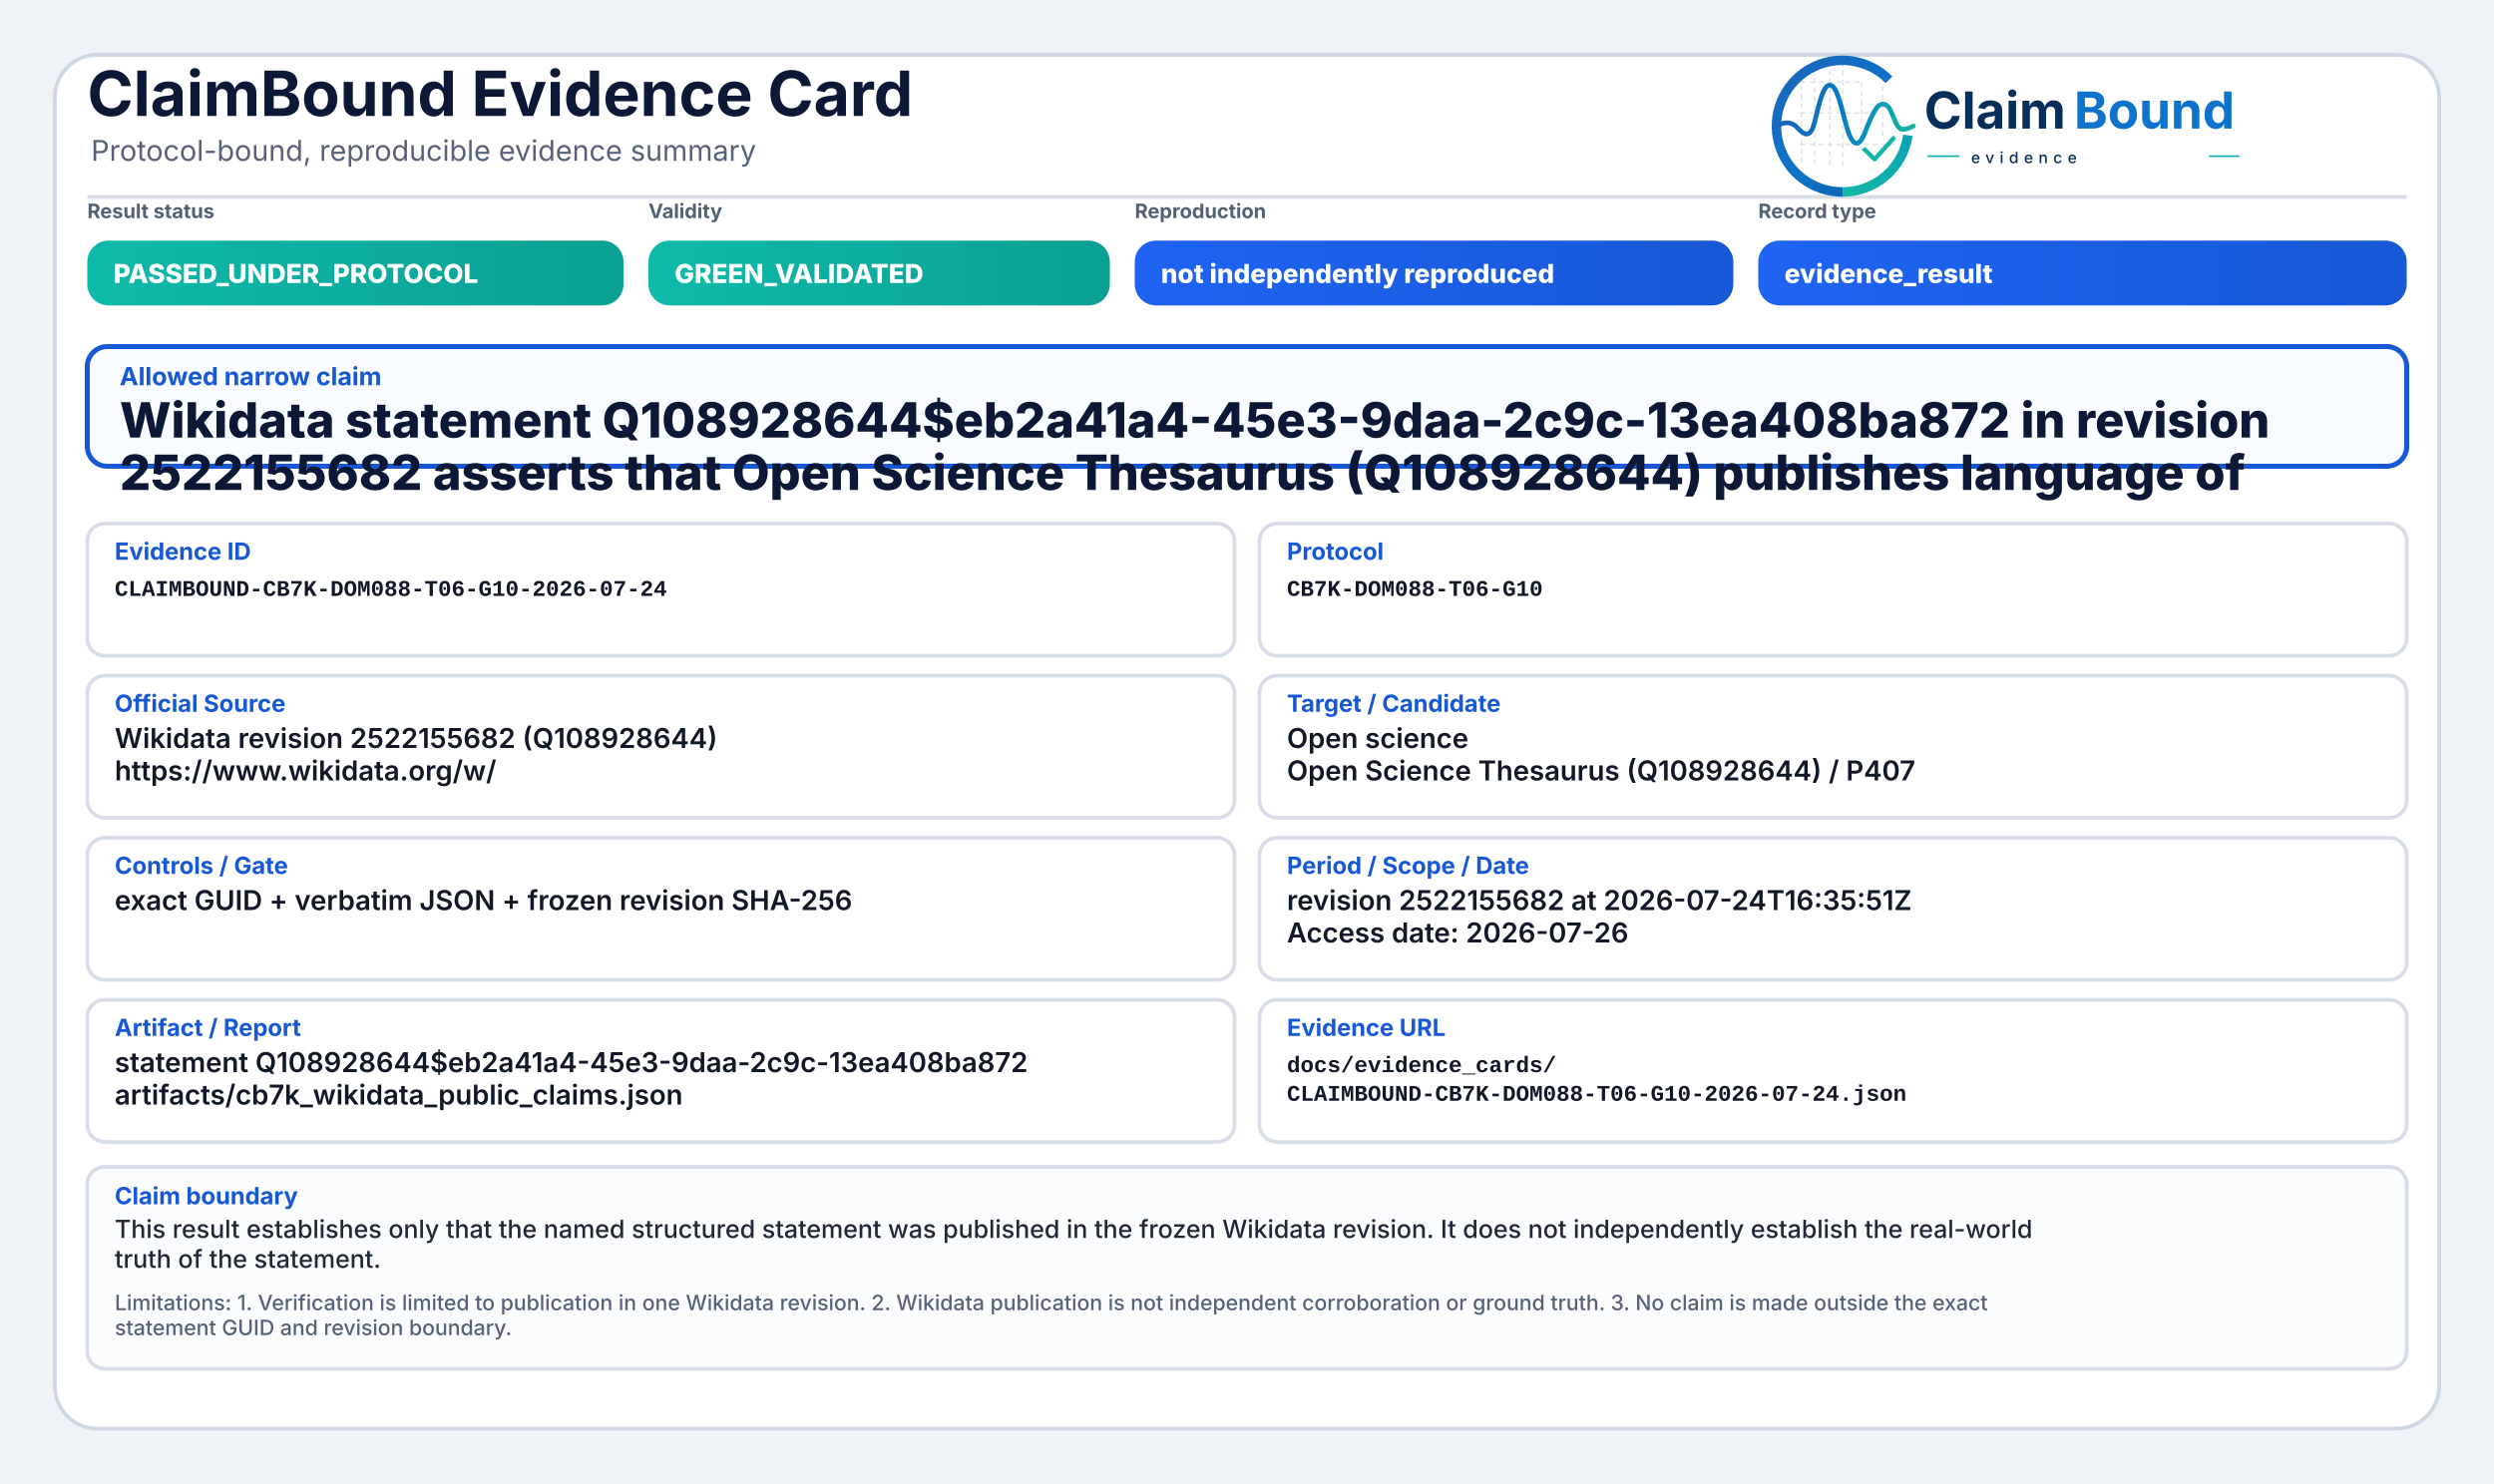
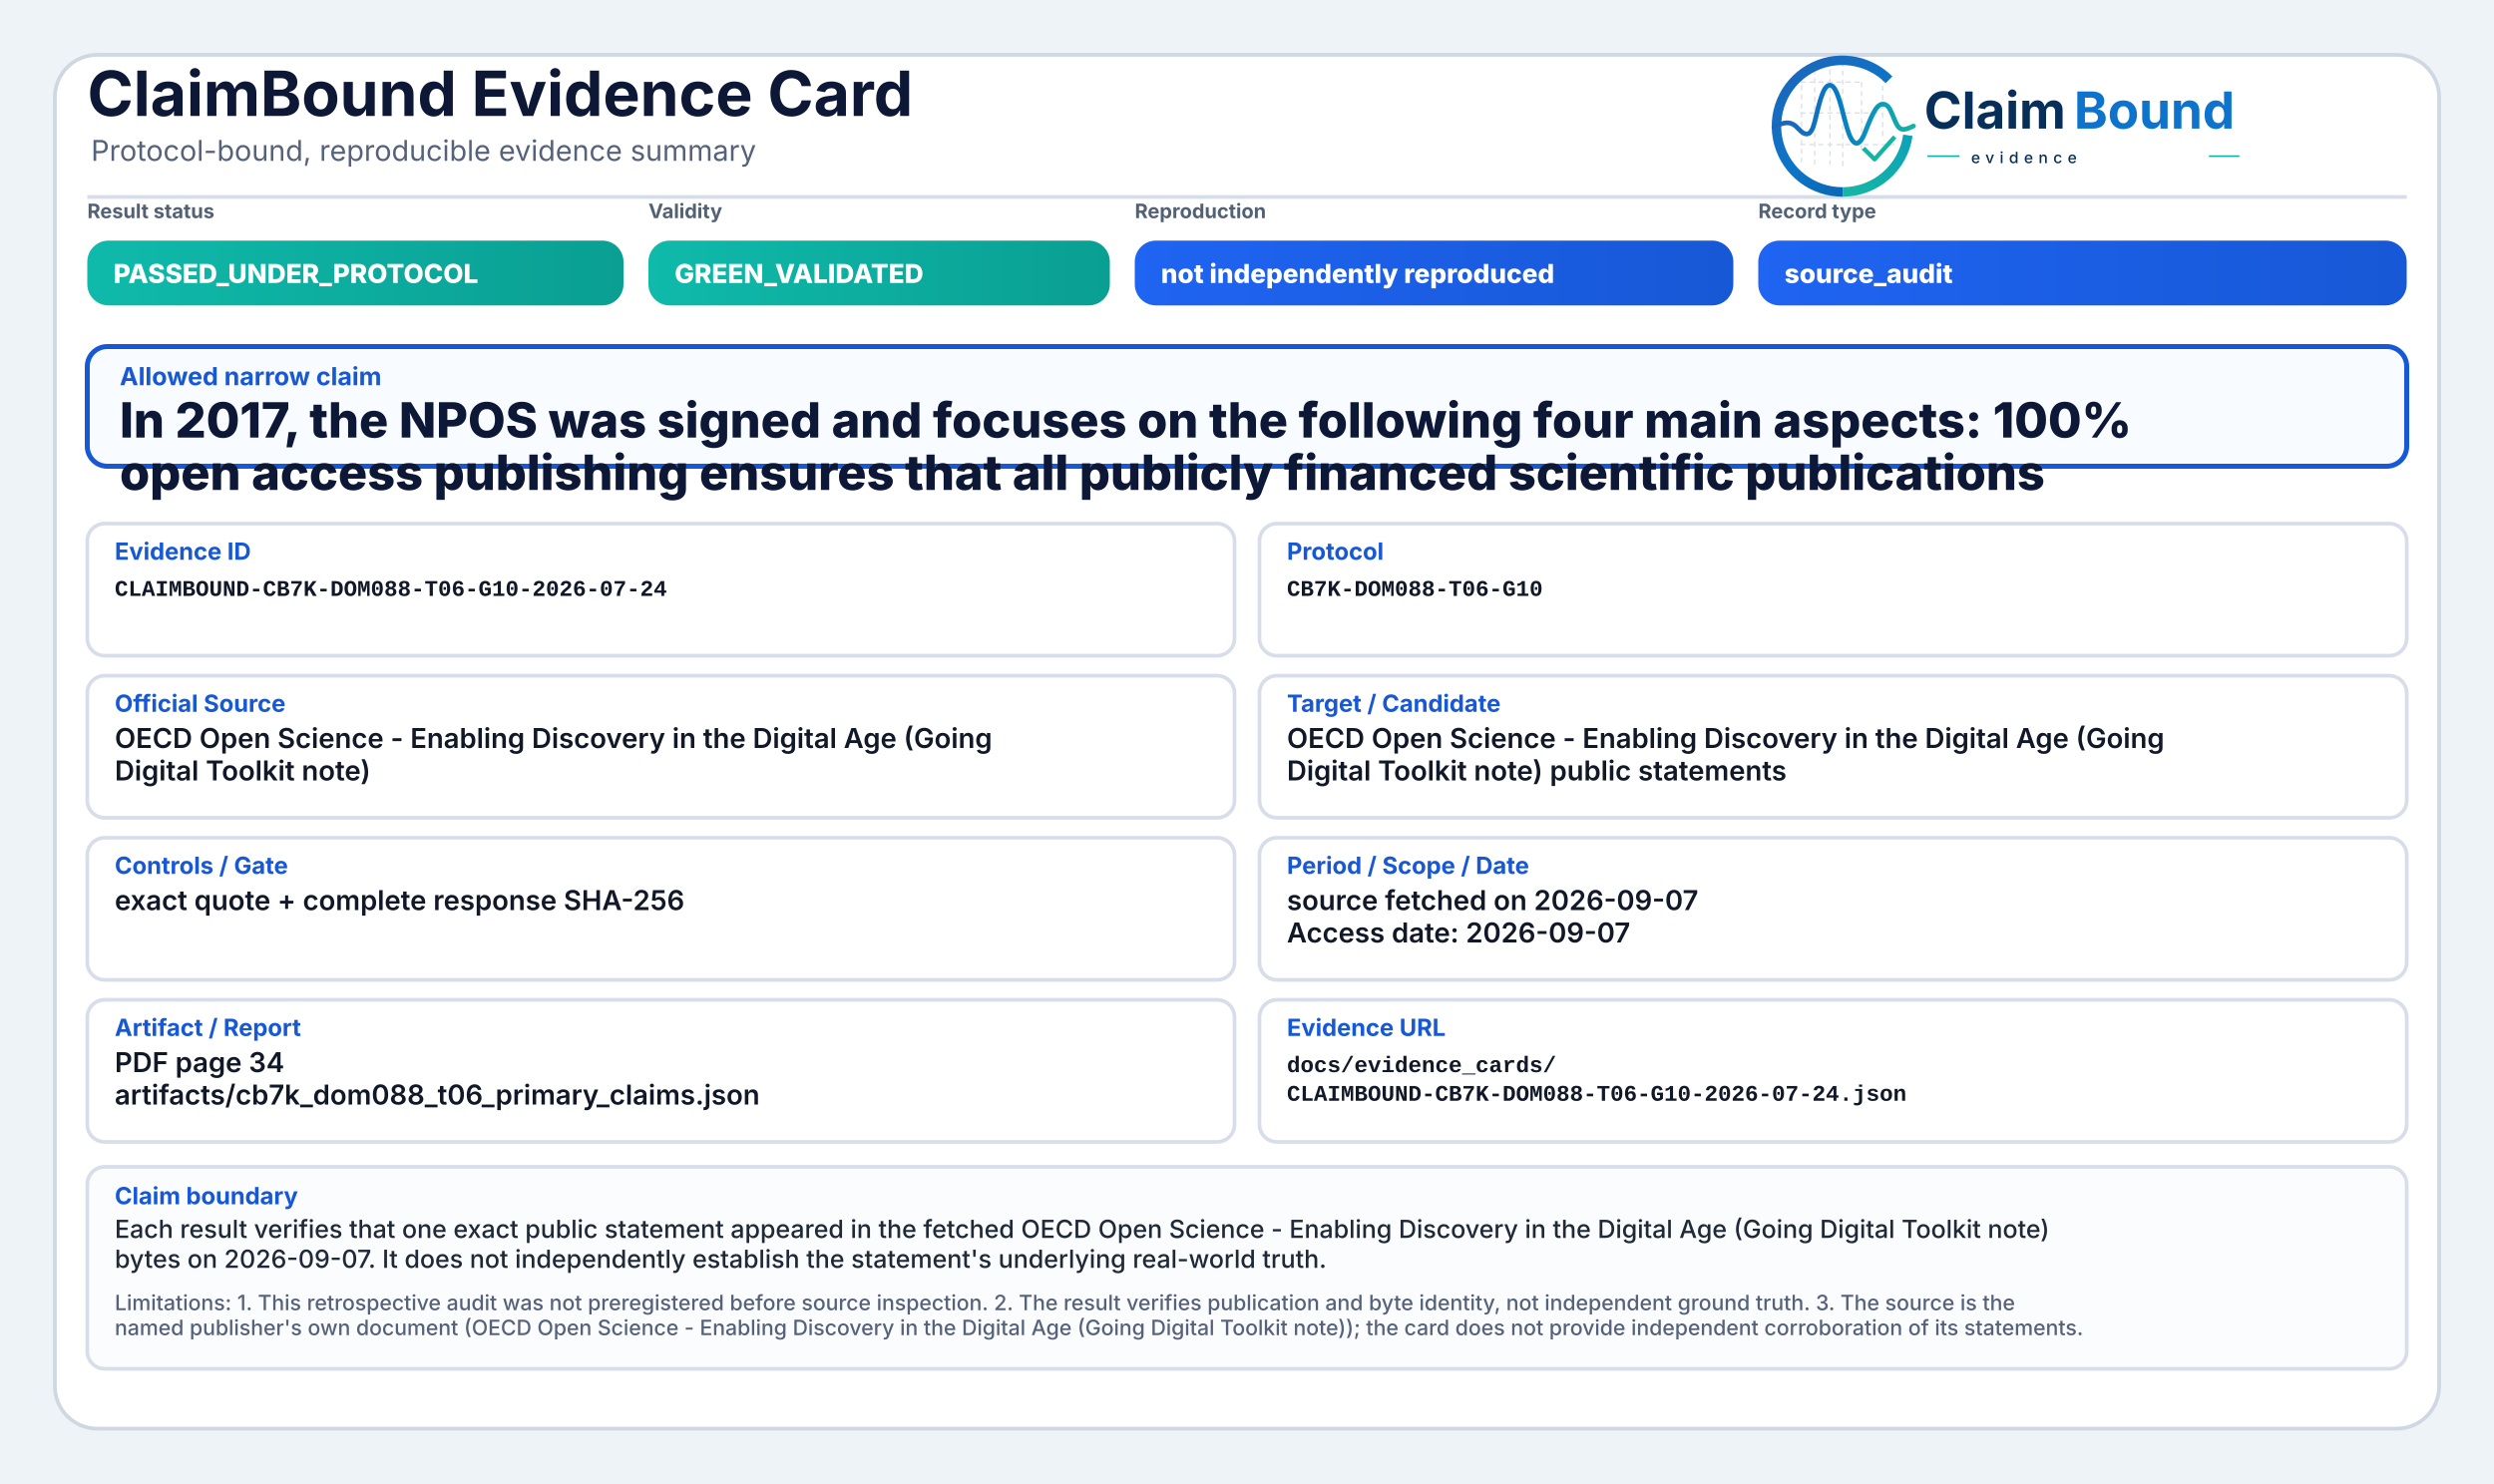
<svg xmlns="http://www.w3.org/2000/svg" width="2000" height="1190" viewBox="0 0 2000 1190" role="img" aria-label="ClaimBound Evidence Card">
  <defs>
    <linearGradient id="greenGrad" x1="0" y1="0" x2="1" y2="0">
      <stop offset="0%" stop-color="#0fbaaa" />
      <stop offset="100%" stop-color="#0a9f93" />
    </linearGradient>
    <linearGradient id="yellowGrad" x1="0" y1="0" x2="1" y2="0">
      <stop offset="0%" stop-color="#fbbf24" />
      <stop offset="100%" stop-color="#d97706" />
    </linearGradient>
    <linearGradient id="amberGrad" x1="0" y1="0" x2="1" y2="0">
      <stop offset="0%" stop-color="#f97316" />
      <stop offset="100%" stop-color="#c2410c" />
    </linearGradient>
    <linearGradient id="redGrad" x1="0" y1="0" x2="1" y2="0">
      <stop offset="0%" stop-color="#ef4444" />
      <stop offset="100%" stop-color="#b91c1c" />
    </linearGradient>
    <linearGradient id="grayGrad" x1="0" y1="0" x2="1" y2="0">
      <stop offset="0%" stop-color="#64748b" />
      <stop offset="100%" stop-color="#475569" />
    </linearGradient>
    <linearGradient id="blueGrad" x1="0" y1="0" x2="1" y2="0">
      <stop offset="0%" stop-color="#1f64f2" />
      <stop offset="100%" stop-color="#1758d6" />
    </linearGradient>
    <linearGradient id="logoRingBlue" x1="73" y1="453" x2="348" y2="793" gradientUnits="userSpaceOnUse">
      <stop offset="0" stop-color="#1E64BA" />
      <stop offset="0.55" stop-color="#0C75C8" />
      <stop offset="1" stop-color="#0A5FAB" />
    </linearGradient>
    <linearGradient id="logoRingTeal" x1="221" y1="792" x2="403" y2="594" gradientUnits="userSpaceOnUse">
      <stop offset="0" stop-color="#18B7A3" />
      <stop offset="1" stop-color="#089EBC" />
    </linearGradient>
    <linearGradient id="logoSignalGradient" x1="61" y1="628" x2="404" y2="628" gradientUnits="userSpaceOnUse">
      <stop offset="0" stop-color="#1E64BA" />
      <stop offset="0.43" stop-color="#0877C4" />
      <stop offset="0.72" stop-color="#0A97BB" />
      <stop offset="1" stop-color="#14B69E" />
    </linearGradient>
  </defs>
  <rect x="0" y="0" width="2000" height="1190" fill="#eef3f8" />
  <rect x="44" y="44" width="1912" height="1102" rx="34" fill="#ffffff" stroke="#cfd7e3" stroke-width="3" />
  <path d="M70 158 H1930" stroke="#d7dde7" stroke-width="3" />
  <text x="70" y="93" font-family="Inter, Segoe UI, Arial, sans-serif" font-size="50" font-weight="750" fill="#0d1736">ClaimBound Evidence Card</text>
  <text x="73" y="129" font-family="Inter, Segoe UI, Arial, sans-serif" font-size="23" font-weight="400" fill="#55627a">Protocol-bound, reproducible evidence summary</text>
  <g aria-label="ClaimBound evidence logo" transform="translate(1415,52) scale(0.33) translate(-40,-478)">
    <g stroke-linecap="butt" stroke-linejoin="round">
      <g stroke="#CBD3DC" stroke-width="3.2" stroke-linecap="round" stroke-dasharray="10 12" opacity="0.72">
        <path d="M130 507V714" />
        <path d="M162 490V719" />
        <path d="M199 491V719" />
        <path d="M230 471V726" />
        <path d="M276 521V690" />
        <path d="M327 508V650" />
        <path d="M128 520H277" />
        <path d="M128 595H327" />
        <path d="M128 672H355" />
      </g>
      <path d="M342.6 514.3A160 160 0 1 0 230 787" fill="none" stroke="url(#logoRingBlue)" stroke-width="23" />
      <path d="M230 787A160 160 0 0 0 388.4 649.3" fill="none" stroke="url(#logoRingTeal)" stroke-width="23" />
      <path d="M63 629.5C87 616.4 104.3 613.6 121.2 632.2C140.7 653.8 153.4 651.6 162.1 616.2C173.8 568.5 182.5 527.5 198.9 527.5C217.5 527.5 228.4 590.6 240.3 630.8C253.4 675.4 268.6 682.8 284.6 641.5C303.5 592.9 315.2 567.6 333.7 574.7C352.6 582 355.7 635.1 376.6 634.9C386.2 634.8 394 630.4 402 626.8" fill="none" stroke="url(#logoSignalGradient)" stroke-width="11.5" stroke-linecap="round" />
      <path d="M284 684.5L307.5 707.7L353 657" fill="none" stroke="#12B4A4" stroke-width="10.5" stroke-linecap="square" />
    </g>
    <text x="428" y="633" font-family="Inter, Segoe UI, Arial, sans-serif" font-size="124" font-weight="750" fill="#082F59" text-rendering="geometricPrecision">Claim</text>
    <text x="792" y="633" font-family="Inter, Segoe UI, Arial, sans-serif" font-size="124" font-weight="750" fill="#0E73CC" text-rendering="geometricPrecision">Bound</text>
    <line x1="436" y1="700" x2="514" y2="700" stroke="#11AFA9" stroke-width="4" />
    <text x="542" y="717" font-family="Inter, Segoe UI, Arial, sans-serif" font-size="38" font-weight="500" letter-spacing="13" fill="#082F59">evidence</text>
    <line x1="1120" y1="700" x2="1194" y2="700" stroke="#11AFA9" stroke-width="4" />
  </g>
  <text x="70" y="175" font-family="Inter, Segoe UI, Arial, sans-serif" font-size="16" font-weight="650" fill="#536174">Result status</text>
  <rect x="70" y="193" width="430" height="52" rx="17" fill="url(#greenGrad)" />
  <text x="91" y="227" font-family="Inter, Segoe UI, Arial, sans-serif" font-size="21" font-weight="800" fill="#ffffff">PASSED_UNDER_PROTOCOL</text>
  <text x="520" y="175" font-family="Inter, Segoe UI, Arial, sans-serif" font-size="16" font-weight="650" fill="#536174">Validity</text>
  <rect x="520" y="193" width="370" height="52" rx="17" fill="url(#greenGrad)" />
  <text x="541" y="227" font-family="Inter, Segoe UI, Arial, sans-serif" font-size="21" font-weight="800" fill="#ffffff">GREEN_VALIDATED</text>
  <text x="910" y="175" font-family="Inter, Segoe UI, Arial, sans-serif" font-size="16" font-weight="650" fill="#536174">Reproduction</text>
  <rect x="910" y="193" width="480" height="52" rx="17" fill="url(#blueGrad)" />
  <text x="931" y="227" font-family="Inter, Segoe UI, Arial, sans-serif" font-size="21" font-weight="800" fill="#ffffff">not independently reproduced</text>
  <text x="1410" y="175" font-family="Inter, Segoe UI, Arial, sans-serif" font-size="16" font-weight="650" fill="#536174">Record type</text>
  <rect x="1410" y="193" width="520" height="52" rx="17" fill="url(#blueGrad)" />
-   <text x="1431" y="227" font-family="Inter, Segoe UI, Arial, sans-serif" font-size="21" font-weight="800" fill="#ffffff">evidence_result</text>
+   <text x="1431" y="227" font-family="Inter, Segoe UI, Arial, sans-serif" font-size="21" font-weight="800" fill="#ffffff">source_audit</text>
  <rect x="70" y="278" width="1860" height="96" rx="16" fill="#f8fbff" stroke="#1758d6" stroke-width="4" />
  <text x="96" y="309" font-family="Inter, Segoe UI, Arial, sans-serif" font-size="20" font-weight="750" fill="#1758d6">Allowed narrow claim</text>
-   <text x="96" y="351" font-family="Inter, Segoe UI, Arial, sans-serif" font-size="39" font-weight="800" fill="#0d1736">Wikidata statement Q108928644$eb2a41a4-45e3-9daa-2c9c-13ea408ba872 in revision</text>
-   <text x="96" y="393" font-family="Inter, Segoe UI, Arial, sans-serif" font-size="39" font-weight="800" fill="#0d1736">2522155682 asserts that Open Science Thesaurus (Q108928644) publishes language of</text>
+   <text x="96" y="351" font-family="Inter, Segoe UI, Arial, sans-serif" font-size="39" font-weight="800" fill="#0d1736">In 2017, the NPOS was signed and focuses on the following four main aspects: 100%</text>
+   <text x="96" y="393" font-family="Inter, Segoe UI, Arial, sans-serif" font-size="39" font-weight="800" fill="#0d1736">open access publishing ensures that all publicly financed scientific publications</text>
  <rect x="70" y="420" width="920" height="106" rx="14" fill="#ffffff" stroke="#d8dee9" stroke-width="3" />
  <text x="92" y="449" font-family="Inter, Segoe UI, Arial, sans-serif" font-size="19" font-weight="750" fill="#1758d6">Evidence ID</text>
  <text x="92" y="478" font-family="SFMono-Regular, Consolas, Liberation Mono, monospace" font-size="18" font-weight="600" fill="#111827">CLAIMBOUND-CB7K-DOM088-T06-G10-2026-07-24</text>
  <rect x="1010" y="420" width="920" height="106" rx="14" fill="#ffffff" stroke="#d8dee9" stroke-width="3" />
  <text x="1032" y="449" font-family="Inter, Segoe UI, Arial, sans-serif" font-size="19" font-weight="750" fill="#1758d6">Protocol</text>
  <text x="1032" y="478" font-family="SFMono-Regular, Consolas, Liberation Mono, monospace" font-size="18" font-weight="600" fill="#111827">CB7K-DOM088-T06-G10</text>
  <rect x="70" y="542" width="920" height="114" rx="14" fill="#ffffff" stroke="#d8dee9" stroke-width="3" />
  <text x="92" y="571" font-family="Inter, Segoe UI, Arial, sans-serif" font-size="19" font-weight="750" fill="#1758d6">Official Source</text>
-   <text x="92" y="600" font-family="Inter, Segoe UI, Arial, sans-serif" font-size="22" font-weight="600" fill="#111827">Wikidata revision 2522155682 (Q108928644)</text>
-   <text x="92" y="626" font-family="Inter, Segoe UI, Arial, sans-serif" font-size="22" font-weight="600" fill="#111827">https://www.wikidata.org/w/</text>
+   <text x="92" y="600" font-family="Inter, Segoe UI, Arial, sans-serif" font-size="22" font-weight="600" fill="#111827">OECD Open Science - Enabling Discovery in the Digital Age (Going</text>
+   <text x="92" y="626" font-family="Inter, Segoe UI, Arial, sans-serif" font-size="22" font-weight="600" fill="#111827">Digital Toolkit note)</text>
  <rect x="1010" y="542" width="920" height="114" rx="14" fill="#ffffff" stroke="#d8dee9" stroke-width="3" />
  <text x="1032" y="571" font-family="Inter, Segoe UI, Arial, sans-serif" font-size="19" font-weight="750" fill="#1758d6">Target / Candidate</text>
-   <text x="1032" y="600" font-family="Inter, Segoe UI, Arial, sans-serif" font-size="22" font-weight="600" fill="#111827">Open science</text>
-   <text x="1032" y="626" font-family="Inter, Segoe UI, Arial, sans-serif" font-size="22" font-weight="600" fill="#111827">Open Science Thesaurus (Q108928644) / P407</text>
+   <text x="1032" y="600" font-family="Inter, Segoe UI, Arial, sans-serif" font-size="22" font-weight="600" fill="#111827">OECD Open Science - Enabling Discovery in the Digital Age (Going</text>
+   <text x="1032" y="626" font-family="Inter, Segoe UI, Arial, sans-serif" font-size="22" font-weight="600" fill="#111827">Digital Toolkit note) public statements</text>
  <rect x="70" y="672" width="920" height="114" rx="14" fill="#ffffff" stroke="#d8dee9" stroke-width="3" />
  <text x="92" y="701" font-family="Inter, Segoe UI, Arial, sans-serif" font-size="19" font-weight="750" fill="#1758d6">Controls / Gate</text>
-   <text x="92" y="730" font-family="Inter, Segoe UI, Arial, sans-serif" font-size="22" font-weight="600" fill="#111827">exact GUID + verbatim JSON + frozen revision SHA-256</text>
+   <text x="92" y="730" font-family="Inter, Segoe UI, Arial, sans-serif" font-size="22" font-weight="600" fill="#111827">exact quote + complete response SHA-256</text>
  <rect x="1010" y="672" width="920" height="114" rx="14" fill="#ffffff" stroke="#d8dee9" stroke-width="3" />
  <text x="1032" y="701" font-family="Inter, Segoe UI, Arial, sans-serif" font-size="19" font-weight="750" fill="#1758d6">Period / Scope / Date</text>
-   <text x="1032" y="730" font-family="Inter, Segoe UI, Arial, sans-serif" font-size="22" font-weight="600" fill="#111827">revision 2522155682 at 2026-07-24T16:35:51Z</text>
-   <text x="1032" y="756" font-family="Inter, Segoe UI, Arial, sans-serif" font-size="22" font-weight="600" fill="#111827">Access date: 2026-07-26</text>
+   <text x="1032" y="730" font-family="Inter, Segoe UI, Arial, sans-serif" font-size="22" font-weight="600" fill="#111827">source fetched on 2026-09-07</text>
+   <text x="1032" y="756" font-family="Inter, Segoe UI, Arial, sans-serif" font-size="22" font-weight="600" fill="#111827">Access date: 2026-09-07</text>
  <rect x="70" y="802" width="920" height="114" rx="14" fill="#ffffff" stroke="#d8dee9" stroke-width="3" />
  <text x="92" y="831" font-family="Inter, Segoe UI, Arial, sans-serif" font-size="19" font-weight="750" fill="#1758d6">Artifact / Report</text>
-   <text x="92" y="860" font-family="Inter, Segoe UI, Arial, sans-serif" font-size="22" font-weight="600" fill="#111827">statement Q108928644$eb2a41a4-45e3-9daa-2c9c-13ea408ba872</text>
-   <text x="92" y="886" font-family="Inter, Segoe UI, Arial, sans-serif" font-size="22" font-weight="600" fill="#111827">artifacts/cb7k_wikidata_public_claims.json</text>
+   <text x="92" y="860" font-family="Inter, Segoe UI, Arial, sans-serif" font-size="22" font-weight="600" fill="#111827">PDF page 34</text>
+   <text x="92" y="886" font-family="Inter, Segoe UI, Arial, sans-serif" font-size="22" font-weight="600" fill="#111827">artifacts/cb7k_dom088_t06_primary_claims.json</text>
  <rect x="1010" y="802" width="920" height="114" rx="14" fill="#ffffff" stroke="#d8dee9" stroke-width="3" />
  <text x="1032" y="831" font-family="Inter, Segoe UI, Arial, sans-serif" font-size="19" font-weight="750" fill="#1758d6">Evidence URL</text>
  <text x="1032" y="860" font-family="SFMono-Regular, Consolas, Liberation Mono, monospace" font-size="18" font-weight="600" fill="#111827">docs/evidence_cards/</text>
  <text x="1032" y="883" font-family="SFMono-Regular, Consolas, Liberation Mono, monospace" font-size="18" font-weight="600" fill="#111827">CLAIMBOUND-CB7K-DOM088-T06-G10-2026-07-24.json</text>
  <rect x="70" y="936" width="1860" height="162" rx="14" fill="#fbfcfe" stroke="#d8dee9" stroke-width="3" />
  <text x="92" y="966" font-family="Inter, Segoe UI, Arial, sans-serif" font-size="19" font-weight="750" fill="#1758d6">Claim boundary</text>
-   <text x="92" y="993" font-family="Inter, Segoe UI, Arial, sans-serif" font-size="20" font-weight="500" fill="#1f2937">This result establishes only that the named structured statement was published in the frozen Wikidata revision. It does not independently establish the real-world</text>
-   <text x="92" y="1017" font-family="Inter, Segoe UI, Arial, sans-serif" font-size="20" font-weight="500" fill="#1f2937">truth of the statement.</text>
-   <text x="92" y="1051" font-family="Inter, Segoe UI, Arial, sans-serif" font-size="17" font-weight="500" fill="#55627a">Limitations: 1. Verification is limited to publication in one Wikidata revision. 2. Wikidata publication is not independent corroboration or ground truth. 3. No claim is made outside the exact</text>
-   <text x="92" y="1071" font-family="Inter, Segoe UI, Arial, sans-serif" font-size="17" font-weight="500" fill="#55627a">statement GUID and revision boundary.</text>
+   <text x="92" y="993" font-family="Inter, Segoe UI, Arial, sans-serif" font-size="20" font-weight="500" fill="#1f2937">Each result verifies that one exact public statement appeared in the fetched OECD Open Science - Enabling Discovery in the Digital Age (Going Digital Toolkit note)</text>
+   <text x="92" y="1017" font-family="Inter, Segoe UI, Arial, sans-serif" font-size="20" font-weight="500" fill="#1f2937">bytes on 2026-09-07. It does not independently establish the statement's underlying real-world truth.</text>
+   <text x="92" y="1051" font-family="Inter, Segoe UI, Arial, sans-serif" font-size="17" font-weight="500" fill="#55627a">Limitations: 1. This retrospective audit was not preregistered before source inspection. 2. The result verifies publication and byte identity, not independent ground truth. 3. The source is the</text>
+   <text x="92" y="1071" font-family="Inter, Segoe UI, Arial, sans-serif" font-size="17" font-weight="500" fill="#55627a">named publisher's own document (OECD Open Science - Enabling Discovery in the Digital Age (Going Digital Toolkit note)); the card does not provide independent corroboration of its statements.</text>
</svg>
